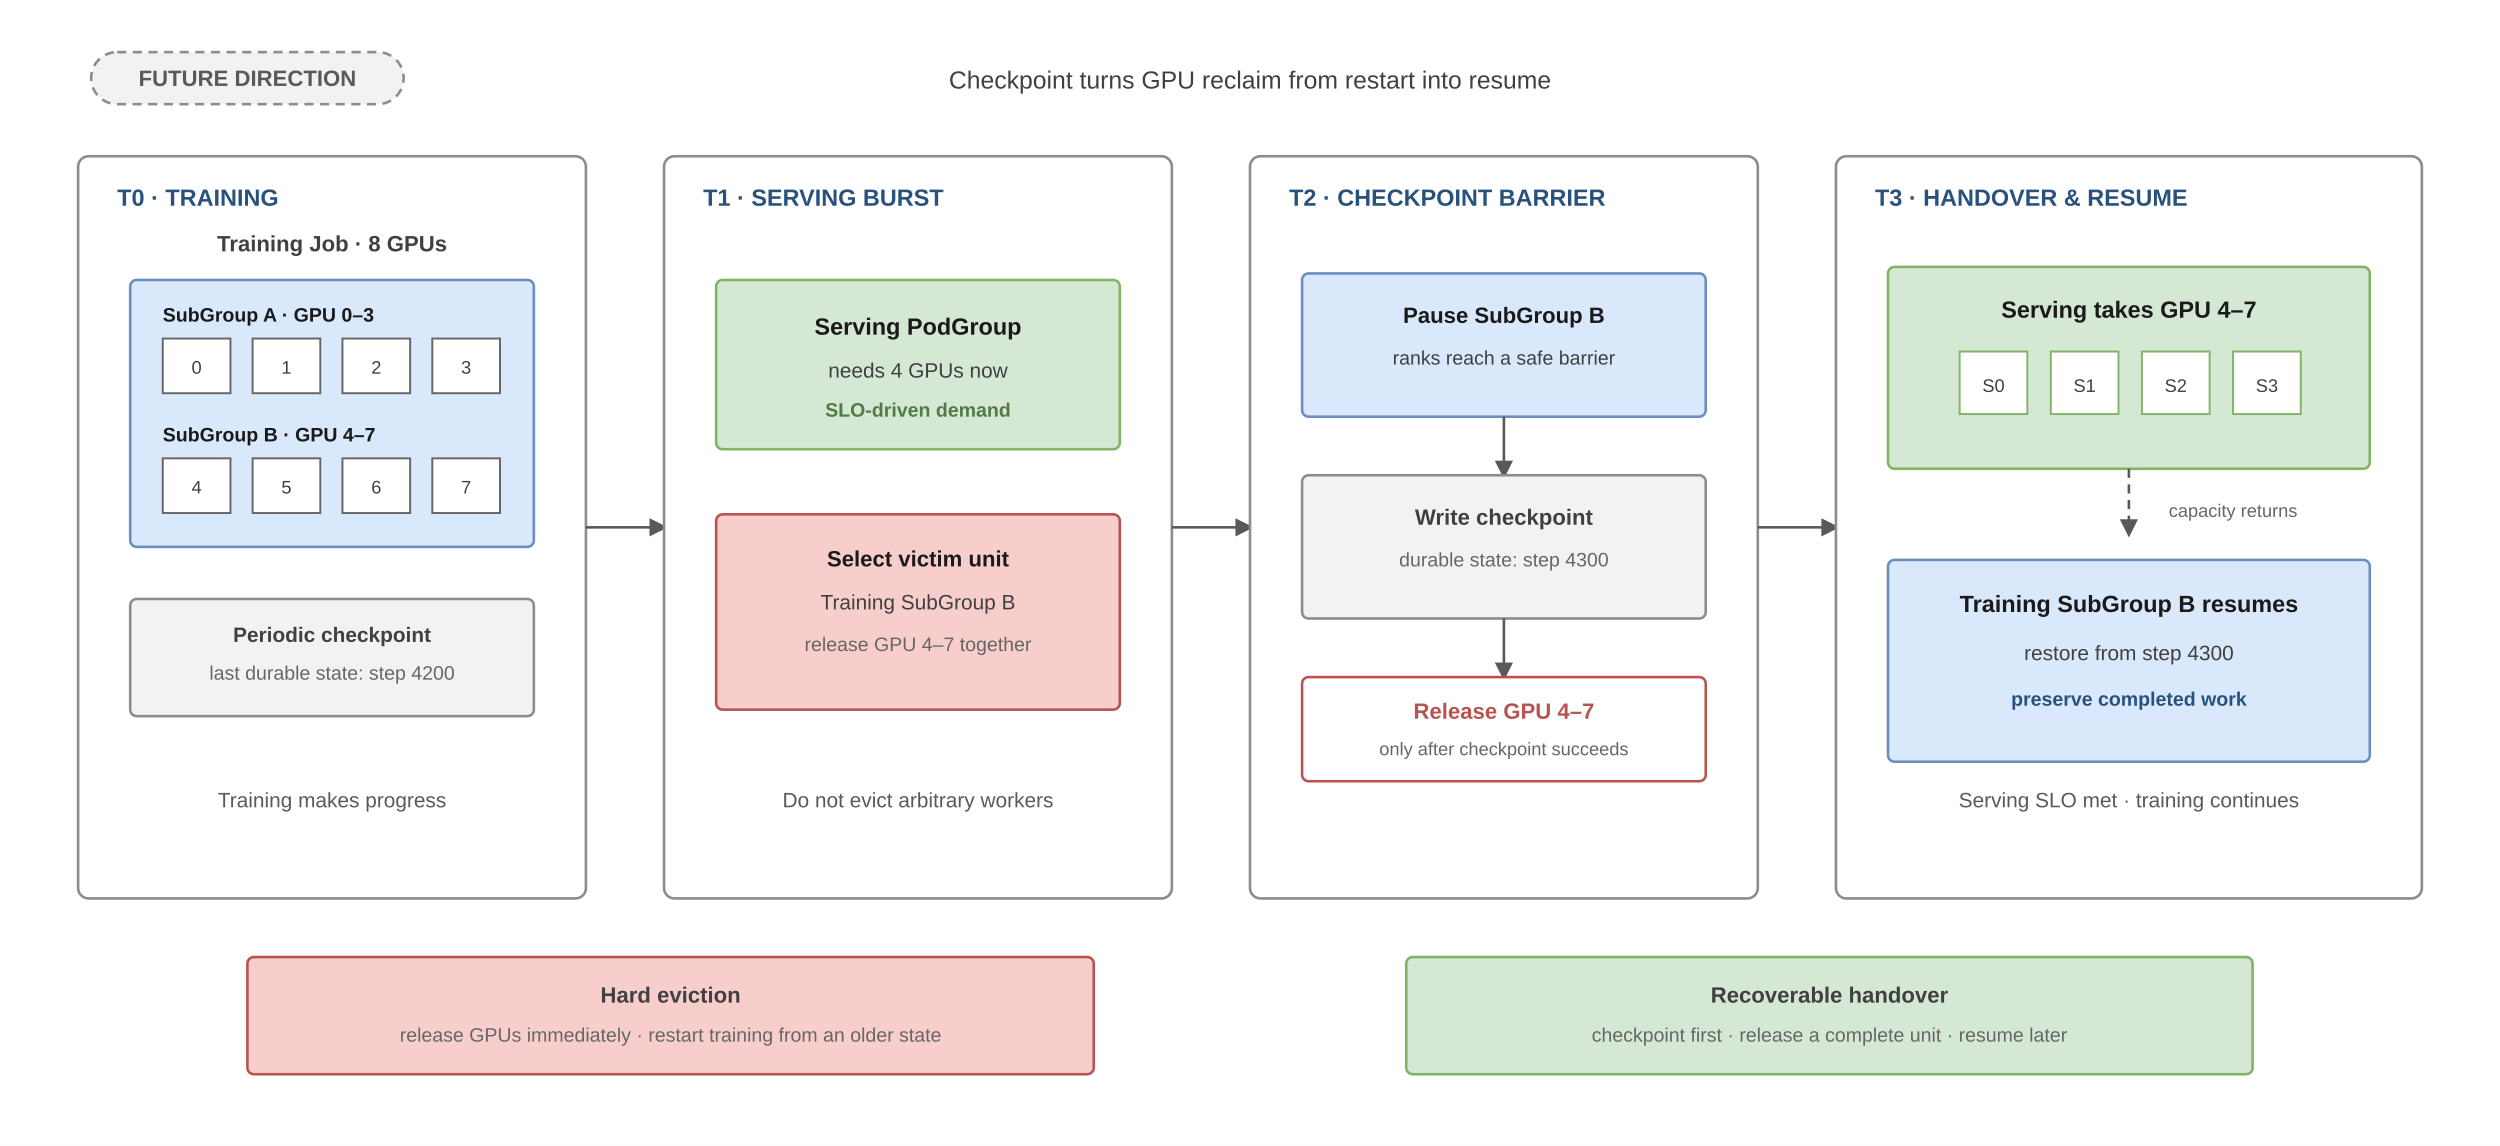
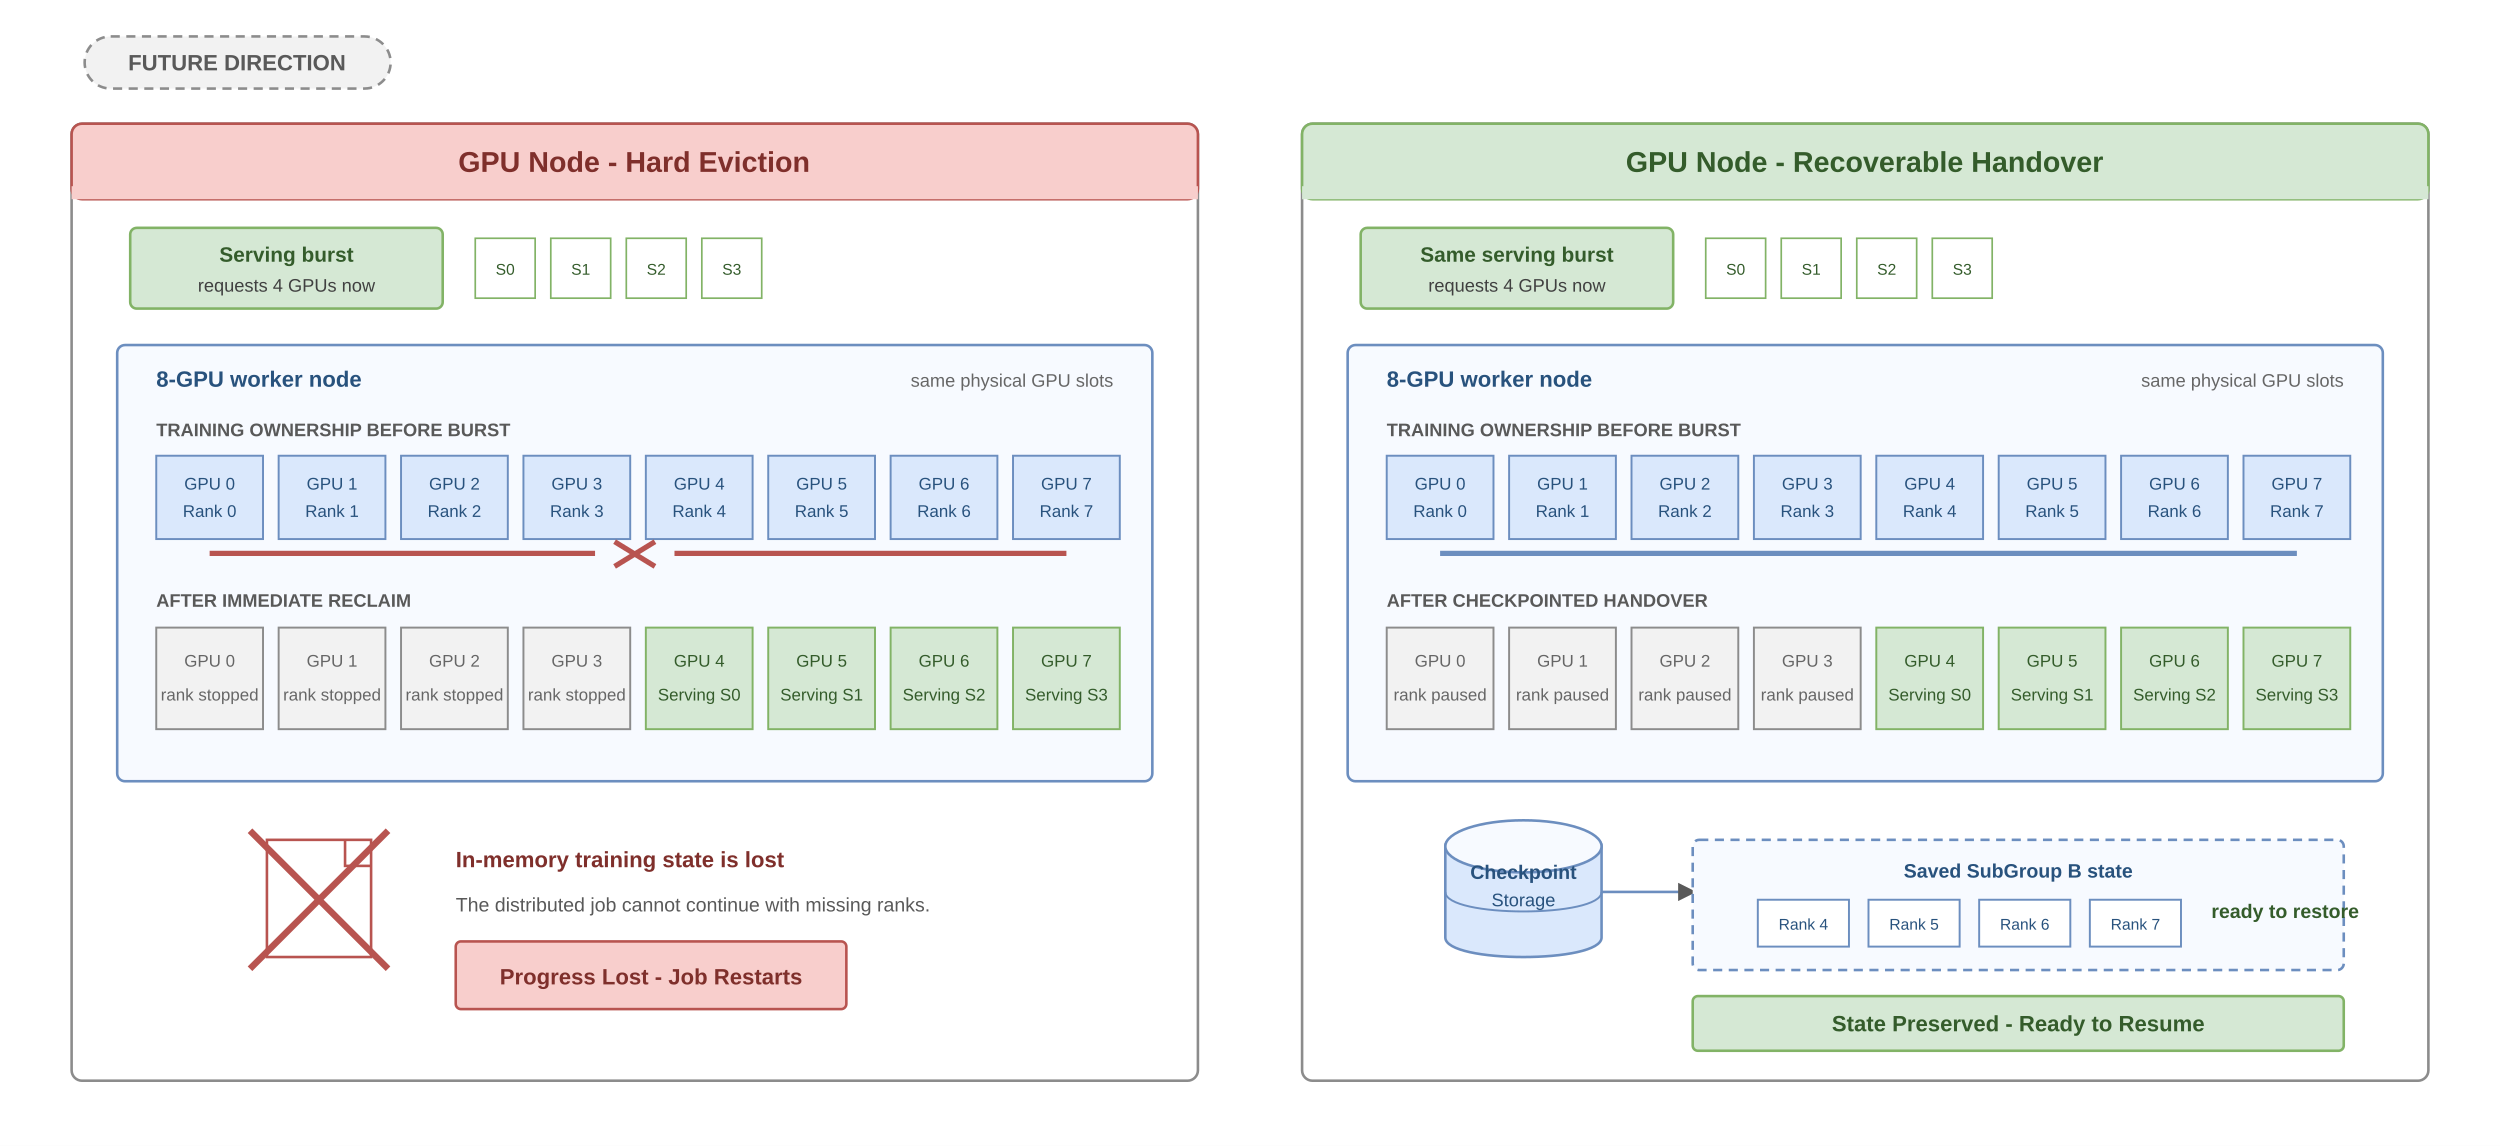
<svg xmlns="http://www.w3.org/2000/svg" width="1920" height="880" viewBox="0 0 1920 880">
  <defs>
+     <style>text{font-family:Arial,Helvetica,sans-serif}</style>
    <marker id="arrow" viewBox="0 0 10 10" refX="8" refY="5" markerWidth="7" markerHeight="7" orient="auto">
      <path d="M0 0L10 5L0 10z" fill="#595959" />
    </marker>
-     <style>text{font-family:Arial,Helvetica,sans-serif}</style>
  </defs>
  <rect width="1920" height="880" fill="#ffffff" />
-   <rect x="70" y="40" width="240" height="40" rx="20" fill="#f2f2f2" stroke="#8c8c8c" stroke-width="2" stroke-dasharray="7 5" />
-   <text x="190" y="66" font-size="17" font-weight="700" fill="#595959" text-anchor="middle">FUTURE DIRECTION</text>
-   <text x="960" y="68" font-size="19" fill="#404040" text-anchor="middle">Checkpoint turns GPU reclaim from restart into resume</text>
-   <rect x="60" y="120" width="390" height="570" rx="8" fill="#ffffff" stroke="#8c8c8c" stroke-width="2" />
-   <text x="90" y="158" font-size="18" font-weight="700" fill="#28527d">T0 · TRAINING</text>
-   <text x="255" y="193" font-size="17" font-weight="700" fill="#404040" text-anchor="middle">Training Job · 8 GPUs</text>
-   <rect x="100" y="215" width="310" height="205" rx="5" fill="#dae8fc" stroke="#6c8ebf" stroke-width="2" />
-   <text x="125" y="247" font-size="15" font-weight="700" fill="#1a1a1a">SubGroup A · GPU 0–3</text>
-   <g fill="#ffffff" stroke="#666666" stroke-width="1.5">
-     <rect x="125" y="260" width="52" height="42" />
-     <rect x="194" y="260" width="52" height="42" />
-     <rect x="263" y="260" width="52" height="42" />
-     <rect x="332" y="260" width="52" height="42" />
-     <rect x="125" y="352" width="52" height="42" />
-     <rect x="194" y="352" width="52" height="42" />
-     <rect x="263" y="352" width="52" height="42" />
-     <rect x="332" y="352" width="52" height="42" />
+   <rect x="65" y="28" width="235" height="40" rx="20" fill="#f2f2f2" stroke="#8c8c8c" stroke-width="2" stroke-dasharray="7 5" />
+   <text x="182" y="54" font-size="17" font-weight="700" fill="#595959" text-anchor="middle">FUTURE DIRECTION</text>
+   <rect x="55" y="95" width="865" height="735" rx="8" fill="#ffffff" stroke="#8c8c8c" stroke-width="2" />
+   <rect x="55" y="95" width="865" height="58" rx="8" fill="#f8cecc" stroke="#b85450" stroke-width="2" />
+   <rect x="55" y="143" width="865" height="10" fill="#f8cecc" />
+   <text x="487" y="132" font-size="22" font-weight="700" fill="#7f2f2b" text-anchor="middle">GPU Node - Hard Eviction</text>
+   <rect x="100" y="175" width="240" height="62" rx="5" fill="#d5e8d4" stroke="#82b366" stroke-width="2" />
+   <text x="220" y="201" font-size="16" font-weight="700" fill="#345c2b" text-anchor="middle">Serving burst</text>
+   <text x="220" y="224" font-size="14" fill="#404040" text-anchor="middle">requests 4 GPUs now</text>
+   <g fill="#ffffff" stroke="#82b366" stroke-width="1.3">
+     <rect x="365" y="183" width="46" height="46" />
+     <rect x="423" y="183" width="46" height="46" />
+     <rect x="481" y="183" width="46" height="46" />
+     <rect x="539" y="183" width="46" height="46" />
  </g>
-   <text x="151" y="287" font-size="14" fill="#404040" text-anchor="middle">0</text>
-   <text x="220" y="287" font-size="14" fill="#404040" text-anchor="middle">1</text>
-   <text x="289" y="287" font-size="14" fill="#404040" text-anchor="middle">2</text>
-   <text x="358" y="287" font-size="14" fill="#404040" text-anchor="middle">3</text>
-   <text x="125" y="339" font-size="15" font-weight="700" fill="#1a1a1a">SubGroup B · GPU 4–7</text>
-   <text x="151" y="379" font-size="14" fill="#404040" text-anchor="middle">4</text>
-   <text x="220" y="379" font-size="14" fill="#404040" text-anchor="middle">5</text>
-   <text x="289" y="379" font-size="14" fill="#404040" text-anchor="middle">6</text>
-   <text x="358" y="379" font-size="14" fill="#404040" text-anchor="middle">7</text>
-   <rect x="100" y="460" width="310" height="90" rx="5" fill="#f2f2f2" stroke="#8c8c8c" stroke-width="2" />
-   <text x="255" y="493" font-size="16" font-weight="700" fill="#404040" text-anchor="middle">Periodic checkpoint</text>
-   <text x="255" y="522" font-size="15" fill="#666666" text-anchor="middle">last durable state: step 4200</text>
-   <text x="255" y="620" font-size="16" fill="#595959" text-anchor="middle">Training makes progress</text>
-   <path d="M450 405L510 405" fill="none" stroke="#595959" stroke-width="2" marker-end="url(#arrow)" />
-   <rect x="510" y="120" width="390" height="570" rx="8" fill="#ffffff" stroke="#8c8c8c" stroke-width="2" />
-   <text x="540" y="158" font-size="18" font-weight="700" fill="#28527d">T1 · SERVING BURST</text>
-   <rect x="550" y="215" width="310" height="130" rx="5" fill="#d5e8d4" stroke="#82b366" stroke-width="2" />
-   <text x="705" y="257" font-size="18" font-weight="700" fill="#1a1a1a" text-anchor="middle">Serving PodGroup</text>
-   <text x="705" y="290" font-size="16" fill="#404040" text-anchor="middle">needs 4 GPUs now</text>
-   <text x="705" y="320" font-size="15" font-weight="700" fill="#527a45" text-anchor="middle">SLO-driven demand</text>
-   <rect x="550" y="395" width="310" height="150" rx="5" fill="#f8cecc" stroke="#b85450" stroke-width="2" />
-   <text x="705" y="435" font-size="17" font-weight="700" fill="#1a1a1a" text-anchor="middle">Select victim unit</text>
-   <text x="705" y="468" font-size="16" fill="#404040" text-anchor="middle">Training SubGroup B</text>
-   <text x="705" y="500" font-size="15" fill="#666666" text-anchor="middle">release GPU 4–7 together</text>
-   <text x="705" y="620" font-size="16" fill="#595959" text-anchor="middle">Do not evict arbitrary workers</text>
-   <path d="M900 405L960 405" fill="none" stroke="#595959" stroke-width="2" marker-end="url(#arrow)" />
-   <rect x="960" y="120" width="390" height="570" rx="8" fill="#ffffff" stroke="#8c8c8c" stroke-width="2" />
-   <text x="990" y="158" font-size="18" font-weight="700" fill="#28527d">T2 · CHECKPOINT BARRIER</text>
-   <rect x="1000" y="210" width="310" height="110" rx="5" fill="#dae8fc" stroke="#6c8ebf" stroke-width="2" />
-   <text x="1155" y="248" font-size="17" font-weight="700" fill="#1a1a1a" text-anchor="middle">Pause SubGroup B</text>
-   <text x="1155" y="280" font-size="15" fill="#404040" text-anchor="middle">ranks reach a safe barrier</text>
-   <path d="M1155 320L1155 365" fill="none" stroke="#595959" stroke-width="2" marker-end="url(#arrow)" />
-   <rect x="1000" y="365" width="310" height="110" rx="5" fill="#f2f2f2" stroke="#8c8c8c" stroke-width="2" />
-   <text x="1155" y="403" font-size="17" font-weight="700" fill="#404040" text-anchor="middle">Write checkpoint</text>
-   <text x="1155" y="435" font-size="15" fill="#666666" text-anchor="middle">durable state: step 4300</text>
-   <path d="M1155 475L1155 520" fill="none" stroke="#595959" stroke-width="2" marker-end="url(#arrow)" />
-   <rect x="1000" y="520" width="310" height="80" rx="5" fill="#ffffff" stroke="#b85450" stroke-width="2" />
-   <text x="1155" y="552" font-size="17" font-weight="700" fill="#b85450" text-anchor="middle">Release GPU 4–7</text>
-   <text x="1155" y="580" font-size="14" fill="#666666" text-anchor="middle">only after checkpoint succeeds</text>
-   <path d="M1350 405L1410 405" fill="none" stroke="#595959" stroke-width="2" marker-end="url(#arrow)" />
-   <rect x="1410" y="120" width="450" height="570" rx="8" fill="#ffffff" stroke="#8c8c8c" stroke-width="2" />
-   <text x="1440" y="158" font-size="18" font-weight="700" fill="#28527d">T3 · HANDOVER &amp; RESUME</text>
-   <rect x="1450" y="205" width="370" height="155" rx="5" fill="#d5e8d4" stroke="#82b366" stroke-width="2" />
-   <text x="1635" y="244" font-size="18" font-weight="700" fill="#1a1a1a" text-anchor="middle">Serving takes GPU 4–7</text>
-   <g fill="#ffffff" stroke="#82b366" stroke-width="1.5">
-     <rect x="1505" y="270" width="52" height="48" />
-     <rect x="1575" y="270" width="52" height="48" />
-     <rect x="1645" y="270" width="52" height="48" />
-     <rect x="1715" y="270" width="52" height="48" />
+   <text x="388" y="211" font-size="12" fill="#345c2b" text-anchor="middle">S0</text>
+   <text x="446" y="211" font-size="12" fill="#345c2b" text-anchor="middle">S1</text>
+   <text x="504" y="211" font-size="12" fill="#345c2b" text-anchor="middle">S2</text>
+   <text x="562" y="211" font-size="12" fill="#345c2b" text-anchor="middle">S3</text>
+   <rect x="90" y="265" width="795" height="335" rx="6" fill="#f7faff" stroke="#6c8ebf" stroke-width="2" />
+   <text x="120" y="297" font-size="17" font-weight="700" fill="#28527d">8-GPU worker node</text>
+   <text x="855" y="297" font-size="14" fill="#666666" text-anchor="end">same physical GPU slots</text>
+   <text x="120" y="335" font-size="14" font-weight="700" fill="#595959">TRAINING OWNERSHIP BEFORE BURST</text>
+   <g fill="#dae8fc" stroke="#6c8ebf" stroke-width="1.5">
+     <rect x="120" y="350" width="82" height="64" />
+     <rect x="214" y="350" width="82" height="64" />
+     <rect x="308" y="350" width="82" height="64" />
+     <rect x="402" y="350" width="82" height="64" />
+     <rect x="496" y="350" width="82" height="64" />
+     <rect x="590" y="350" width="82" height="64" />
+     <rect x="684" y="350" width="82" height="64" />
+     <rect x="778" y="350" width="82" height="64" />
  </g>
-   <text x="1531" y="301" font-size="14" fill="#404040" text-anchor="middle">S0</text>
-   <text x="1601" y="301" font-size="14" fill="#404040" text-anchor="middle">S1</text>
-   <text x="1671" y="301" font-size="14" fill="#404040" text-anchor="middle">S2</text>
-   <text x="1741" y="301" font-size="14" fill="#404040" text-anchor="middle">S3</text>
-   <path d="M1635 360L1635 410" fill="none" stroke="#595959" stroke-width="2" stroke-dasharray="7 5" marker-end="url(#arrow)" />
-   <text x="1715" y="397" font-size="14" fill="#666666" text-anchor="middle">capacity returns</text>
-   <rect x="1450" y="430" width="370" height="155" rx="5" fill="#dae8fc" stroke="#6c8ebf" stroke-width="2" />
-   <text x="1635" y="470" font-size="18" font-weight="700" fill="#1a1a1a" text-anchor="middle">Training SubGroup B resumes</text>
-   <text x="1635" y="507" font-size="16" fill="#404040" text-anchor="middle">restore from step 4300</text>
-   <text x="1635" y="542" font-size="15" font-weight="700" fill="#28527d" text-anchor="middle">preserve completed work</text>
-   <text x="1635" y="620" font-size="16" fill="#595959" text-anchor="middle">Serving SLO met · training continues</text>
-   <rect x="190" y="735" width="650" height="90" rx="5" fill="#f8cecc" stroke="#b85450" stroke-width="2" />
-   <text x="515" y="770" font-size="17" font-weight="700" fill="#404040" text-anchor="middle">Hard eviction</text>
-   <text x="515" y="800" font-size="15" fill="#666666" text-anchor="middle">release GPUs immediately · restart training from an older state</text>
-   <rect x="1080" y="735" width="650" height="90" rx="5" fill="#d5e8d4" stroke="#82b366" stroke-width="2" />
-   <text x="1405" y="770" font-size="17" font-weight="700" fill="#404040" text-anchor="middle">Recoverable handover</text>
-   <text x="1405" y="800" font-size="15" fill="#666666" text-anchor="middle">checkpoint first · release a complete unit · resume later</text>
+   <g font-size="13" fill="#28527d" text-anchor="middle">
+     <text x="161" y="376">GPU 0</text>
+     <text x="161" y="397">Rank 0</text>
+     <text x="255" y="376">GPU 1</text>
+     <text x="255" y="397">Rank 1</text>
+     <text x="349" y="376">GPU 2</text>
+     <text x="349" y="397">Rank 2</text>
+     <text x="443" y="376">GPU 3</text>
+     <text x="443" y="397">Rank 3</text>
+     <text x="537" y="376">GPU 4</text>
+     <text x="537" y="397">Rank 4</text>
+     <text x="631" y="376">GPU 5</text>
+     <text x="631" y="397">Rank 5</text>
+     <text x="725" y="376">GPU 6</text>
+     <text x="725" y="397">Rank 6</text>
+     <text x="819" y="376">GPU 7</text>
+     <text x="819" y="397">Rank 7</text>
+   </g>
+   <path d="M161 425H457M518 425H819" fill="none" stroke="#b85450" stroke-width="4" />
+   <path d="M472 416L503 435M503 416L472 435" stroke="#b85450" stroke-width="4" />
+   <text x="120" y="466" font-size="14" font-weight="700" fill="#595959">AFTER IMMEDIATE RECLAIM</text>
+   <g stroke-width="1.5">
+     <rect x="120" y="482" width="82" height="78" fill="#f2f2f2" stroke="#8c8c8c" />
+     <rect x="214" y="482" width="82" height="78" fill="#f2f2f2" stroke="#8c8c8c" />
+     <rect x="308" y="482" width="82" height="78" fill="#f2f2f2" stroke="#8c8c8c" />
+     <rect x="402" y="482" width="82" height="78" fill="#f2f2f2" stroke="#8c8c8c" />
+     <rect x="496" y="482" width="82" height="78" fill="#d5e8d4" stroke="#82b366" />
+     <rect x="590" y="482" width="82" height="78" fill="#d5e8d4" stroke="#82b366" />
+     <rect x="684" y="482" width="82" height="78" fill="#d5e8d4" stroke="#82b366" />
+     <rect x="778" y="482" width="82" height="78" fill="#d5e8d4" stroke="#82b366" />
+   </g>
+   <g font-size="13" text-anchor="middle">
+     <text x="161" y="512" fill="#666666">GPU 0</text>
+     <text x="161" y="538" fill="#666666">rank stopped</text>
+     <text x="255" y="512" fill="#666666">GPU 1</text>
+     <text x="255" y="538" fill="#666666">rank stopped</text>
+     <text x="349" y="512" fill="#666666">GPU 2</text>
+     <text x="349" y="538" fill="#666666">rank stopped</text>
+     <text x="443" y="512" fill="#666666">GPU 3</text>
+     <text x="443" y="538" fill="#666666">rank stopped</text>
+     <text x="537" y="512" fill="#345c2b">GPU 4</text>
+     <text x="537" y="538" fill="#345c2b">Serving S0</text>
+     <text x="631" y="512" fill="#345c2b">GPU 5</text>
+     <text x="631" y="538" fill="#345c2b">Serving S1</text>
+     <text x="725" y="512" fill="#345c2b">GPU 6</text>
+     <text x="725" y="538" fill="#345c2b">Serving S2</text>
+     <text x="819" y="512" fill="#345c2b">GPU 7</text>
+     <text x="819" y="538" fill="#345c2b">Serving S3</text>
+   </g>
+   <path d="M205 645H285V735H205zM265 645V665H285" fill="#ffffff" stroke="#b85450" stroke-width="2" />
+   <path d="M192 638L298 744M298 638L192 744" stroke="#b85450" stroke-width="5" />
+   <text x="350" y="666" font-size="17" font-weight="700" fill="#7f2f2b">In-memory training state is lost</text>
+   <text x="350" y="700" font-size="15" fill="#595959">The distributed job cannot continue with missing ranks.</text>
+   <rect x="350" y="723" width="300" height="52" rx="4" fill="#f8cecc" stroke="#b85450" stroke-width="2" />
+   <text x="500" y="756" font-size="17" font-weight="700" fill="#7f2f2b" text-anchor="middle">Progress Lost - Job Restarts</text>
+   <rect x="1000" y="95" width="865" height="735" rx="8" fill="#ffffff" stroke="#8c8c8c" stroke-width="2" />
+   <rect x="1000" y="95" width="865" height="58" rx="8" fill="#d5e8d4" stroke="#82b366" stroke-width="2" />
+   <rect x="1000" y="143" width="865" height="10" fill="#d5e8d4" />
+   <text x="1432" y="132" font-size="22" font-weight="700" fill="#345c2b" text-anchor="middle">GPU Node - Recoverable Handover</text>
+   <rect x="1045" y="175" width="240" height="62" rx="5" fill="#d5e8d4" stroke="#82b366" stroke-width="2" />
+   <text x="1165" y="201" font-size="16" font-weight="700" fill="#345c2b" text-anchor="middle">Same serving burst</text>
+   <text x="1165" y="224" font-size="14" fill="#404040" text-anchor="middle">requests 4 GPUs now</text>
+   <g fill="#ffffff" stroke="#82b366" stroke-width="1.3">
+     <rect x="1310" y="183" width="46" height="46" />
+     <rect x="1368" y="183" width="46" height="46" />
+     <rect x="1426" y="183" width="46" height="46" />
+     <rect x="1484" y="183" width="46" height="46" />
+   </g>
+   <text x="1333" y="211" font-size="12" fill="#345c2b" text-anchor="middle">S0</text>
+   <text x="1391" y="211" font-size="12" fill="#345c2b" text-anchor="middle">S1</text>
+   <text x="1449" y="211" font-size="12" fill="#345c2b" text-anchor="middle">S2</text>
+   <text x="1507" y="211" font-size="12" fill="#345c2b" text-anchor="middle">S3</text>
+   <rect x="1035" y="265" width="795" height="335" rx="6" fill="#f7faff" stroke="#6c8ebf" stroke-width="2" />
+   <text x="1065" y="297" font-size="17" font-weight="700" fill="#28527d">8-GPU worker node</text>
+   <text x="1800" y="297" font-size="14" fill="#666666" text-anchor="end">same physical GPU slots</text>
+   <text x="1065" y="335" font-size="14" font-weight="700" fill="#595959">TRAINING OWNERSHIP BEFORE BURST</text>
+   <g fill="#dae8fc" stroke="#6c8ebf" stroke-width="1.5">
+     <rect x="1065" y="350" width="82" height="64" />
+     <rect x="1159" y="350" width="82" height="64" />
+     <rect x="1253" y="350" width="82" height="64" />
+     <rect x="1347" y="350" width="82" height="64" />
+     <rect x="1441" y="350" width="82" height="64" />
+     <rect x="1535" y="350" width="82" height="64" />
+     <rect x="1629" y="350" width="82" height="64" />
+     <rect x="1723" y="350" width="82" height="64" />
+   </g>
+   <g font-size="13" fill="#28527d" text-anchor="middle">
+     <text x="1106" y="376">GPU 0</text>
+     <text x="1106" y="397">Rank 0</text>
+     <text x="1200" y="376">GPU 1</text>
+     <text x="1200" y="397">Rank 1</text>
+     <text x="1294" y="376">GPU 2</text>
+     <text x="1294" y="397">Rank 2</text>
+     <text x="1388" y="376">GPU 3</text>
+     <text x="1388" y="397">Rank 3</text>
+     <text x="1482" y="376">GPU 4</text>
+     <text x="1482" y="397">Rank 4</text>
+     <text x="1576" y="376">GPU 5</text>
+     <text x="1576" y="397">Rank 5</text>
+     <text x="1670" y="376">GPU 6</text>
+     <text x="1670" y="397">Rank 6</text>
+     <text x="1764" y="376">GPU 7</text>
+     <text x="1764" y="397">Rank 7</text>
+   </g>
+   <path d="M1106 425H1764" fill="none" stroke="#6c8ebf" stroke-width="4" />
+   <text x="1065" y="466" font-size="14" font-weight="700" fill="#595959">AFTER CHECKPOINTED HANDOVER</text>
+   <g stroke-width="1.5">
+     <rect x="1065" y="482" width="82" height="78" fill="#f2f2f2" stroke="#8c8c8c" />
+     <rect x="1159" y="482" width="82" height="78" fill="#f2f2f2" stroke="#8c8c8c" />
+     <rect x="1253" y="482" width="82" height="78" fill="#f2f2f2" stroke="#8c8c8c" />
+     <rect x="1347" y="482" width="82" height="78" fill="#f2f2f2" stroke="#8c8c8c" />
+     <rect x="1441" y="482" width="82" height="78" fill="#d5e8d4" stroke="#82b366" />
+     <rect x="1535" y="482" width="82" height="78" fill="#d5e8d4" stroke="#82b366" />
+     <rect x="1629" y="482" width="82" height="78" fill="#d5e8d4" stroke="#82b366" />
+     <rect x="1723" y="482" width="82" height="78" fill="#d5e8d4" stroke="#82b366" />
+   </g>
+   <g font-size="13" text-anchor="middle">
+     <text x="1106" y="512" fill="#666666">GPU 0</text>
+     <text x="1106" y="538" fill="#666666">rank paused</text>
+     <text x="1200" y="512" fill="#666666">GPU 1</text>
+     <text x="1200" y="538" fill="#666666">rank paused</text>
+     <text x="1294" y="512" fill="#666666">GPU 2</text>
+     <text x="1294" y="538" fill="#666666">rank paused</text>
+     <text x="1388" y="512" fill="#666666">GPU 3</text>
+     <text x="1388" y="538" fill="#666666">rank paused</text>
+     <text x="1482" y="512" fill="#345c2b">GPU 4</text>
+     <text x="1482" y="538" fill="#345c2b">Serving S0</text>
+     <text x="1576" y="512" fill="#345c2b">GPU 5</text>
+     <text x="1576" y="538" fill="#345c2b">Serving S1</text>
+     <text x="1670" y="512" fill="#345c2b">GPU 6</text>
+     <text x="1670" y="538" fill="#345c2b">Serving S2</text>
+     <text x="1764" y="512" fill="#345c2b">GPU 7</text>
+     <text x="1764" y="538" fill="#345c2b">Serving S3</text>
+   </g>
+   <path d="M1110 650C1110 630 1230 630 1230 650V720C1230 740 1110 740 1110 720z" fill="#dae8fc" stroke="#6c8ebf" stroke-width="2" />
+   <ellipse cx="1170" cy="650" rx="60" ry="20" fill="#f7faff" stroke="#6c8ebf" stroke-width="2" />
+   <path d="M1110 685C1110 705 1230 705 1230 685" fill="none" stroke="#6c8ebf" stroke-width="1.5" />
+   <text x="1170" y="675" font-size="15" font-weight="700" fill="#28527d" text-anchor="middle">Checkpoint</text>
+   <text x="1170" y="696" font-size="14" fill="#28527d" text-anchor="middle">Storage</text>
+   <path d="M1230 685H1300" fill="none" stroke="#6c8ebf" stroke-width="2" marker-end="url(#arrow)" />
+   <rect x="1300" y="645" width="500" height="100" rx="5" fill="#f7faff" stroke="#6c8ebf" stroke-width="2" stroke-dasharray="7 5" />
+   <text x="1550" y="674" font-size="15" font-weight="700" fill="#28527d" text-anchor="middle">Saved SubGroup B state</text>
+   <g fill="#ffffff" stroke="#6c8ebf" stroke-width="1.5">
+     <rect x="1350" y="691" width="70" height="36" />
+     <rect x="1435" y="691" width="70" height="36" />
+     <rect x="1520" y="691" width="70" height="36" />
+     <rect x="1605" y="691" width="70" height="36" />
+   </g>
+   <g font-size="12" fill="#28527d" text-anchor="middle">
+     <text x="1385" y="714">Rank 4</text>
+     <text x="1470" y="714">Rank 5</text>
+     <text x="1555" y="714">Rank 6</text>
+     <text x="1640" y="714">Rank 7</text>
+   </g>
+   <text x="1755" y="705" font-size="15" font-weight="700" fill="#345c2b" text-anchor="middle">ready to restore</text>
+   <rect x="1300" y="765" width="500" height="42" rx="4" fill="#d5e8d4" stroke="#82b366" stroke-width="2" />
+   <text x="1550" y="792" font-size="17" font-weight="700" fill="#345c2b" text-anchor="middle">State Preserved - Ready to Resume</text>
</svg>
